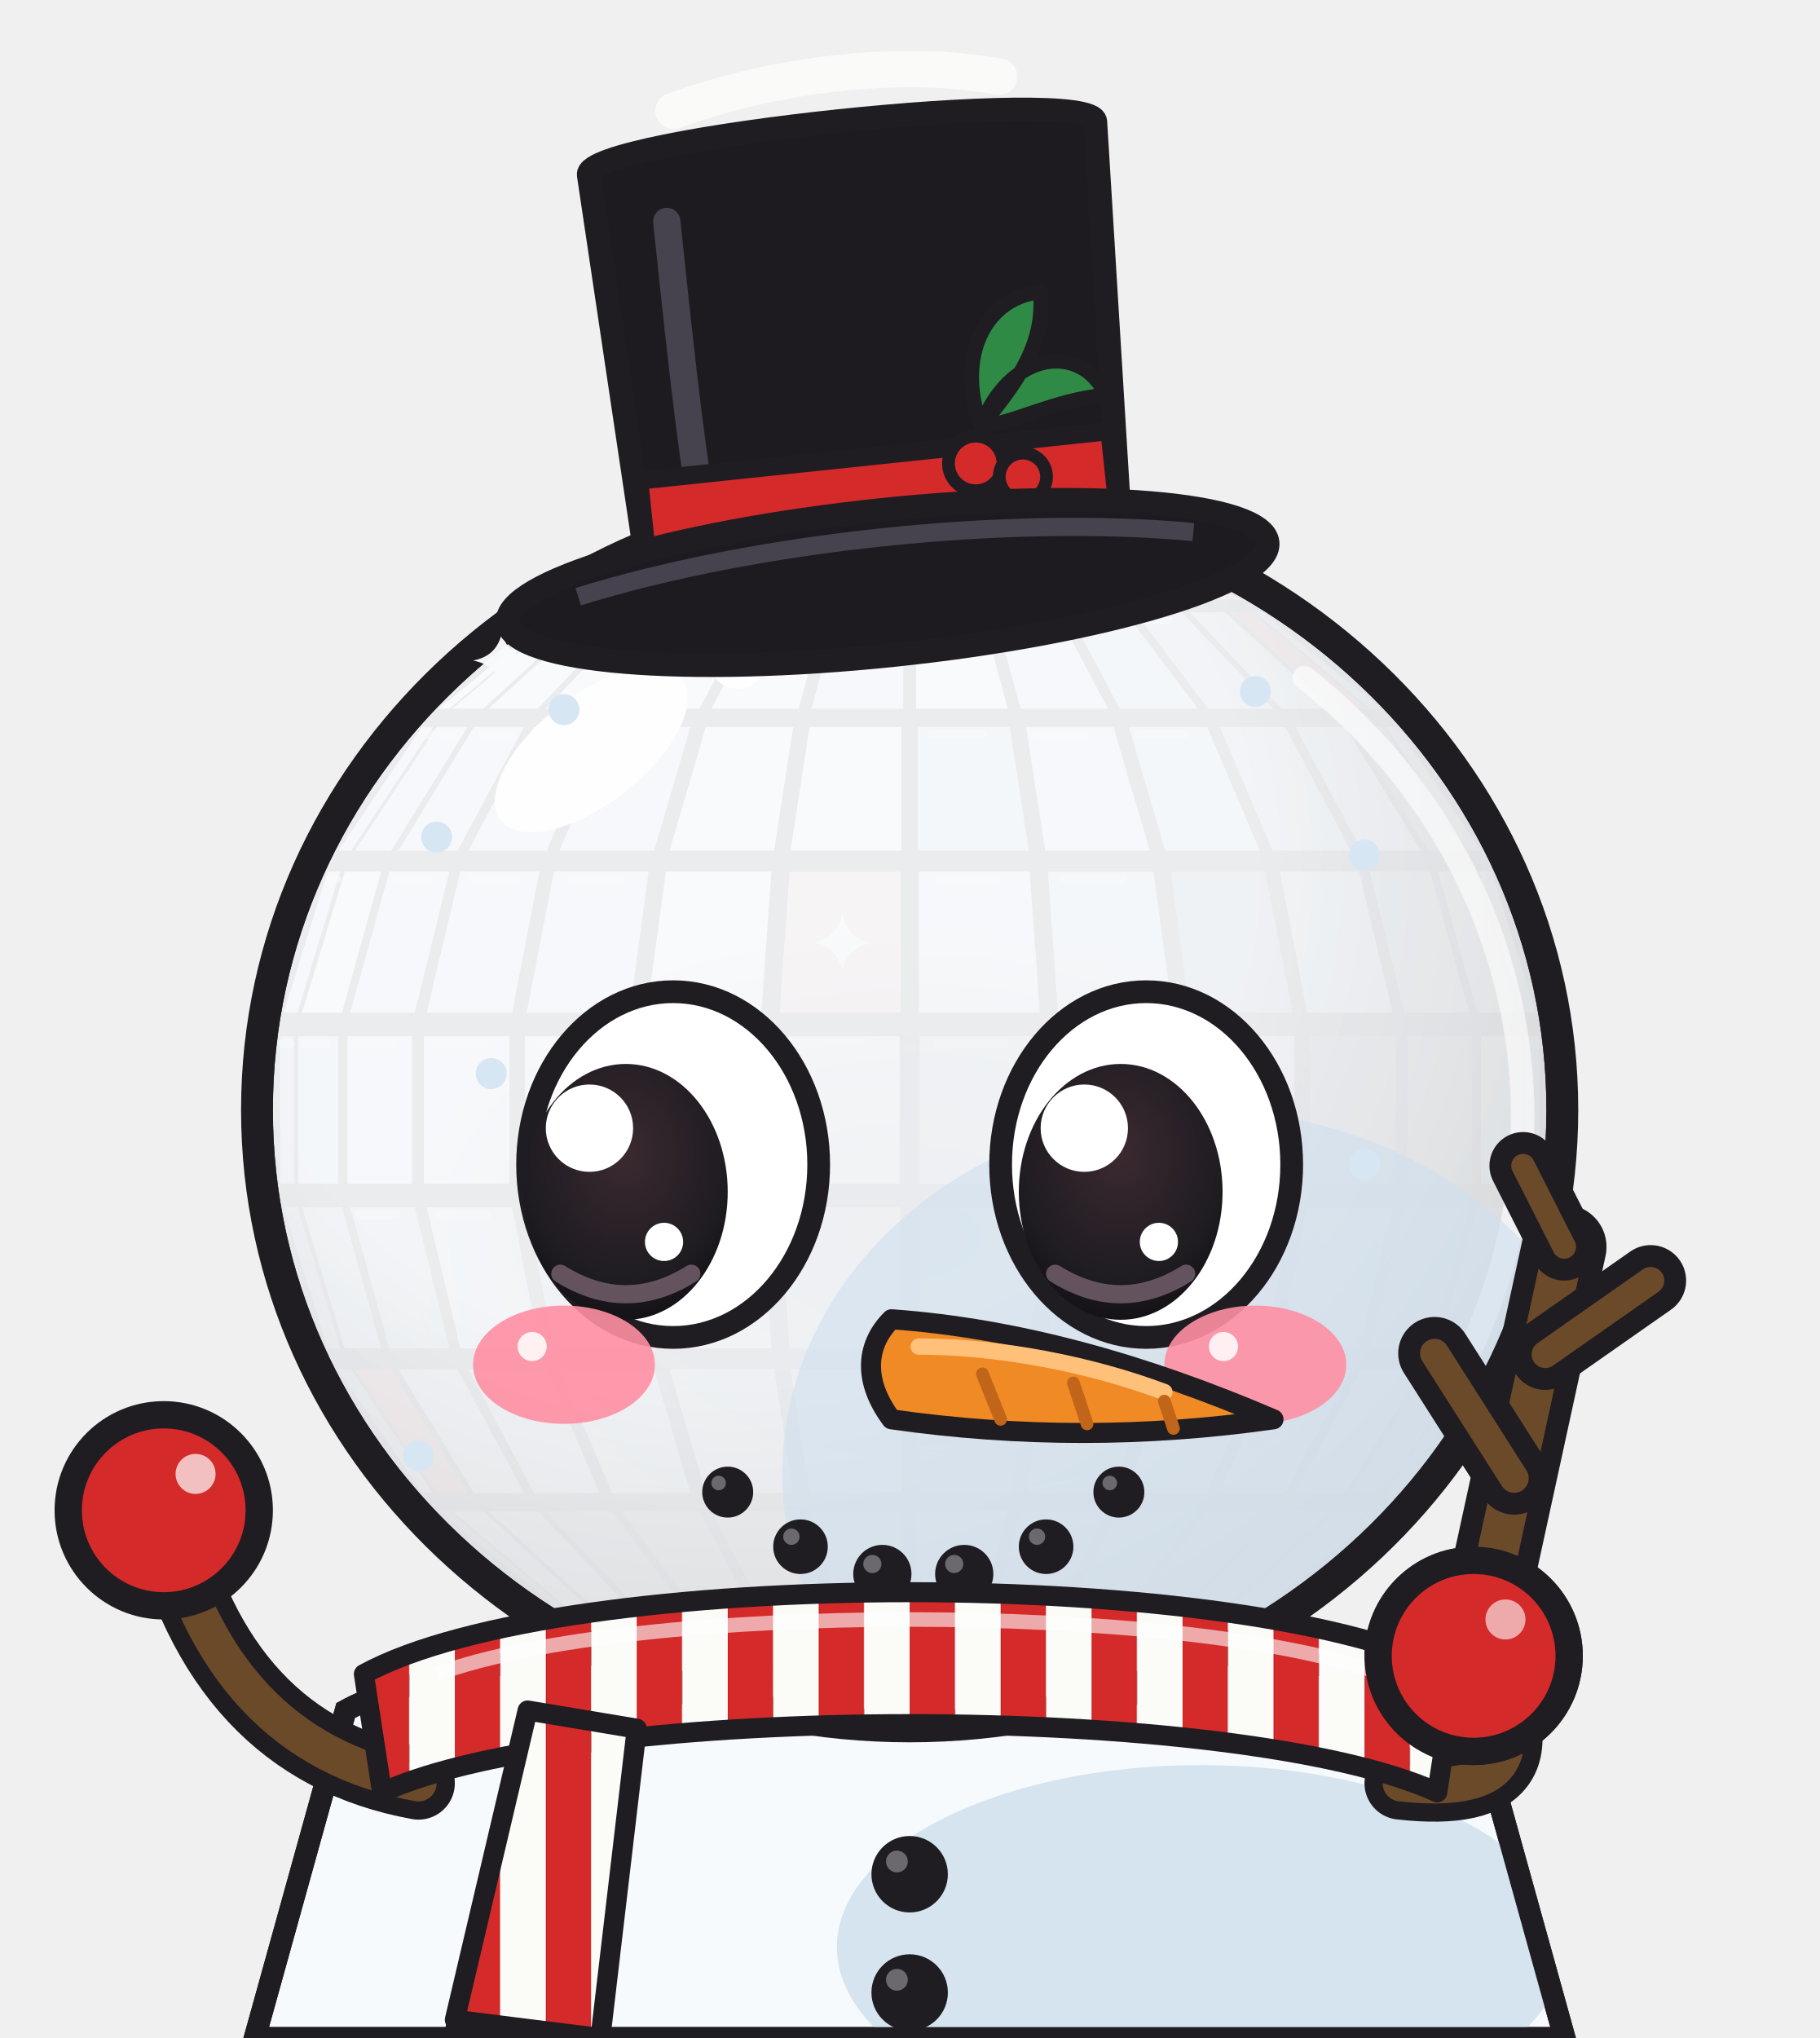
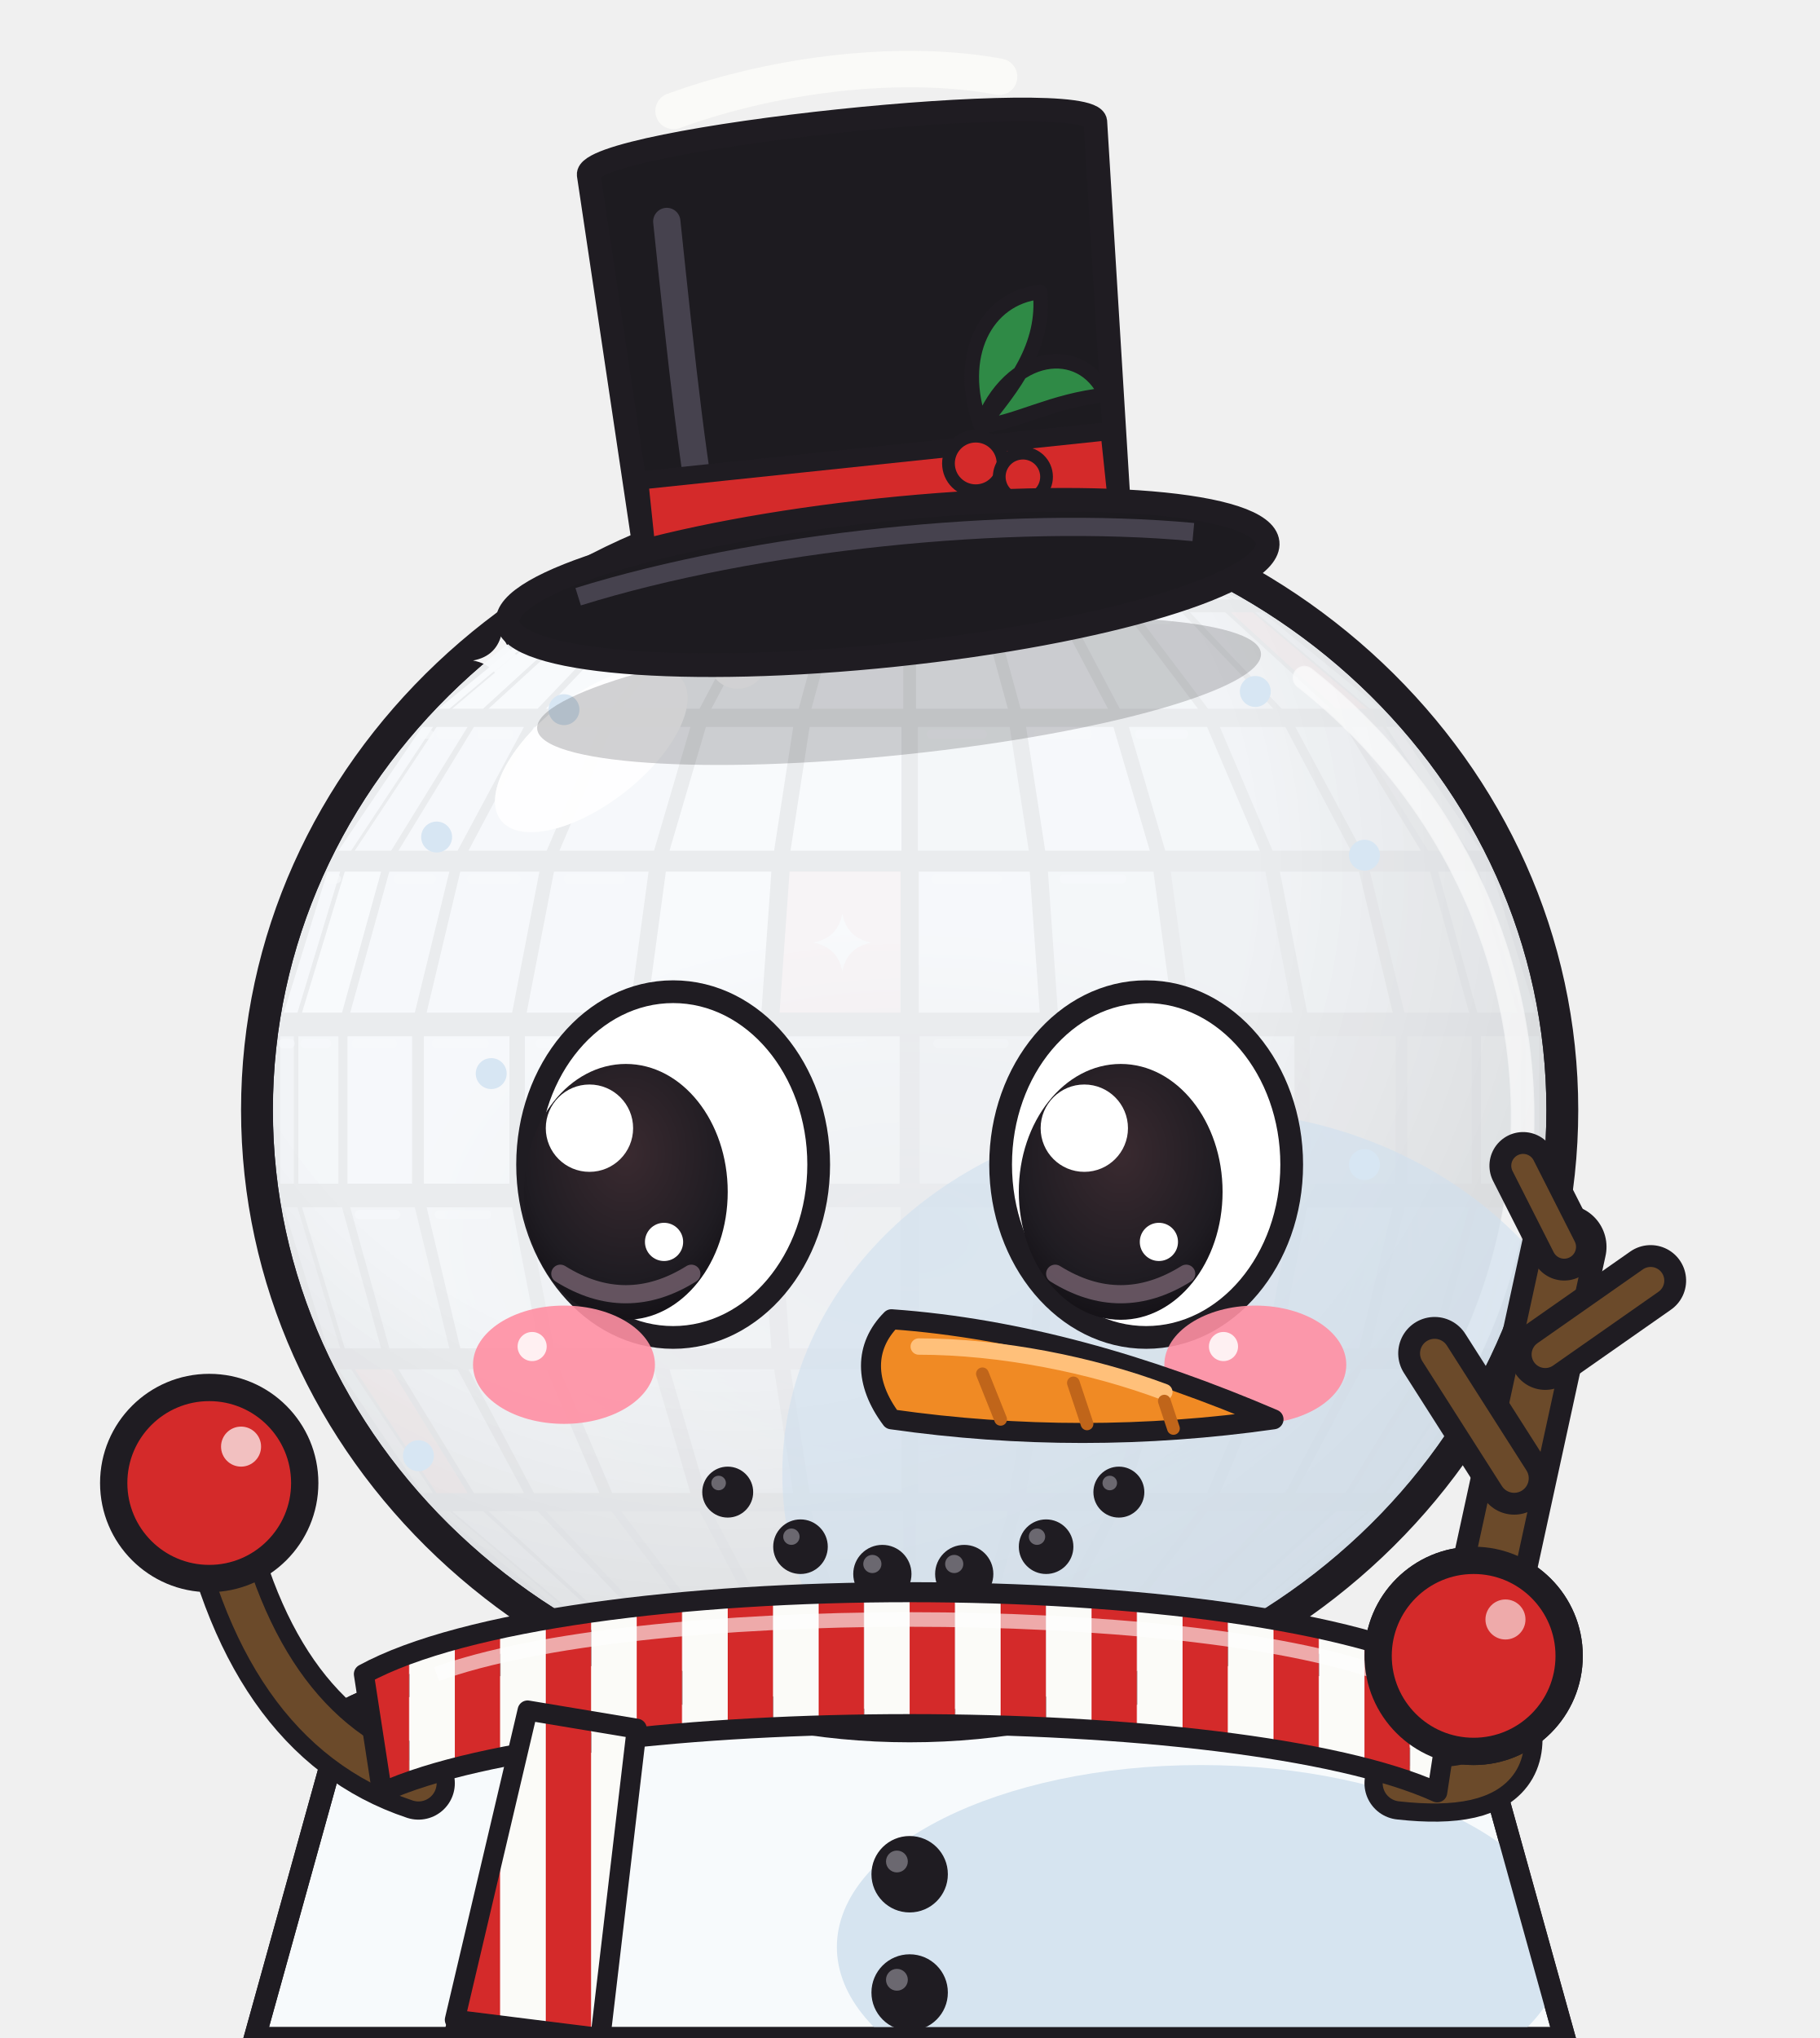
<svg xmlns="http://www.w3.org/2000/svg" viewBox="0 0 200 224" role="img" aria-label="Globinho fantasiado de boneco de neve, de cartola, cachecol e nariz de cenoura">
-   <style>*{transform-box:view-box}.espia{transform-origin:100px 190px;animation:ginga 1s ease-in-out infinite alternate}@keyframes ginga{from{transform:rotate(-8deg)}to{transform:rotate(3deg)}}.braco-esq{animation:tchau .34s ease-in-out infinite alternate}@keyframes tchau{from{transform:rotate(-20deg)}to{transform:rotate(22deg)}}.olhos{animation:fecha 2.2s infinite}.palpebra{animation:abre 2.2s infinite}@keyframes fecha{0%,86%,100%{opacity:1}89%,94%{opacity:0}}@keyframes abre{0%,86%,100%{opacity:0}89%,94%{opacity:1}}@media (prefers-reduced-motion: reduce){*{animation:none!important}}</style>
+   <style>*{transform-box:view-box}.espia{transform-origin:100px 190px;animation:ginga 1s ease-in-out infinite alternate}@keyframes ginga{from{transform:rotate(-8deg)}to{transform:rotate(3deg)}}.braco-esq{animation:tchau .34s ease-in-out infinite alternate}@keyframes tchau{from{transform:rotate(-12deg)}to{transform:rotate(22deg)}}.olhos{animation:fecha 2.2s infinite}.palpebra{animation:abre 2.2s infinite}@keyframes fecha{0%,86%,100%{opacity:1}89%,94%{opacity:0}}@keyframes abre{0%,86%,100%{opacity:0}89%,94%{opacity:1}}@media (prefers-reduced-motion: reduce){*{animation:none!important}}</style>
  <defs>
    <clipPath id="cX6">
      <ellipse cx="100" cy="122" rx="70" ry="66" />
    </clipPath>
    <radialGradient id="sX6" cx="0.36" cy="0.3" r="0.82">
      <stop offset="0.5" stop-color="#000" stop-opacity="0" />
      <stop offset="1" stop-color="#000" stop-opacity="0.4" />
    </radialGradient>
    <radialGradient id="rX6" cx="0.5" cy="0.5" r="0.5">
      <stop offset="0" stop-color="#1F1C22" stop-opacity="0.5" />
      <stop offset="0.65" stop-color="#1F1C22" stop-opacity="0.26" />
      <stop offset="1" stop-color="#1F1C22" stop-opacity="0" />
    </radialGradient>
    <radialGradient id="iX6" cx="0.5" cy="0.35" r="0.7">
      <stop offset="0" stop-color="#3A2A30" />
      <stop offset="0.7" stop-color="#1F1C22" />
      <stop offset="1" stop-color="#120F14" />
    </radialGradient>
    <linearGradient id="tX6" x1="0" y1="0" x2="1" y2="0">
      <stop offset="0" stop-color="#7C808B" />
      <stop offset="0.35" stop-color="#FCFCFE" />
      <stop offset="1" stop-color="#A5A9B2" />
    </linearGradient>
  </defs>
  <defs>
    <pattern id="ccX6" width="10" height="12" patternUnits="userSpaceOnUse">
      <rect x="0.0" width="5.0" height="12" fill="#d42a2a" />
      <rect x="5.0" width="5.0" height="12" fill="#fbfbf8" />
    </pattern>
  </defs>
  <g class="espia">
    <defs>
      <clipPath id="trX6">
        <path d="M38,188 C58,177 142,177 162,188 L172,224 L28,224Z" />
      </clipPath>
    </defs>
    <path d="M38,188 C58,177 142,177 162,188 L172,224 L28,224Z" fill="#f7fafc" stroke="#1F1C22" stroke-width="2.4" />
    <g clip-path="url(#trX6)">
      <ellipse cx="132" cy="214" rx="40" ry="20" fill="#d6e4f0" />
      <circle cx="100" cy="206" r="4.2" fill="#1F1C22" />
      <circle cx="98.6" cy="204.6" r="1.2" fill="#6b6870" />
      <circle cx="100" cy="219" r="4.2" fill="#1F1C22" />
      <circle cx="98.6" cy="217.6" r="1.2" fill="#6b6870" />
    </g>
    <path d="M38,188 C58,177 142,177 162,188 L172,224 L28,224Z" fill="none" stroke="#1F1C22" stroke-width="2.4" />
    <g class="braco braco-esq" style="transform-origin:46px 196px">
-       <path d="M46,196 Q24,192 18,166" fill="none" stroke="#1F1C22" stroke-width="8" stroke-linecap="round" />
-       <path d="M46,196 Q24,192 18,166" fill="none" stroke="#6b4a2a" stroke-width="4" stroke-linecap="round" />
-       <circle cx="18" cy="166" r="10.5" fill="#d42a2a" stroke="#1F1C22" stroke-width="3" />
-       <circle cx="21.5" cy="162" r="2.2" fill="#fff" opacity=".7" />
+       <path d="M46,196 Q28,190 23,163" fill="none" stroke="#1F1C22" stroke-width="8" stroke-linecap="round" />
+       <path d="M46,196 Q28,190 23,163" fill="none" stroke="#6b4a2a" stroke-width="4" stroke-linecap="round" />
+       <circle cx="23" cy="163" r="10.5" fill="#d42a2a" stroke="#1F1C22" stroke-width="3" />
+       <circle cx="26.5" cy="159" r="2.2" fill="#fff" opacity=".7" />
    </g>
    <g class="braco braco-dir" style="transform-origin:154px 196px">
      <path d="M154,196 Q172,198 162,182" fill="none" stroke="#1F1C22" stroke-width="8" stroke-linecap="round" />
      <path d="M154,196 Q172,198 162,182" fill="none" stroke="#6b4a2a" stroke-width="4" stroke-linecap="round" />
      <circle cx="162" cy="182" r="10.5" fill="#d42a2a" stroke="#1F1C22" stroke-width="3" />
      <circle cx="165.5" cy="178" r="2.2" fill="#fff" opacity=".7" />
    </g>
    <g class="corpo">
      <ellipse cx="100" cy="122" rx="73.5" ry="69.5" fill="#1F1C22" />
      <g class="facetas" clip-path="url(#cX6)">
        <ellipse cx="100" cy="122" rx="70" ry="66" fill="#2A2930" />
        <path d="M98.6,56.2 L98.6,56.2 L82.1,58.5 L81.7,58.5Z" fill="#E6E8ED" />
        <path d="M98.7,56.2 L98.7,56.2 L83.4,58.5 L82.2,58.5Z" fill="#C9CCD3" />
        <path d="M98.8,56.2 L98.8,56.2 L85.6,58.5 L83.6,58.5Z" fill="#F4A3A3" />
        <path d="M99.0,56.2 L99.0,56.2 L88.5,58.5 L85.8,58.5Z" fill="#E6E8ED" />
        <path d="M99.3,56.2 L99.3,56.2 L91.9,58.5 L88.7,58.5Z" fill="#E6E8ED" />
        <path d="M99.5,56.2 L99.5,56.2 L95.8,58.5 L92.2,58.5Z" fill="#E6E8ED" />
        <path d="M99.8,56.2 L99.8,56.2 L99.8,58.5 L96.1,58.5Z" fill="#C9CCD3" />
        <path d="M100.2,56.2 L100.2,56.2 L103.9,58.5 L100.2,58.5Z" fill="#C9CCD3" />
        <path d="M100.5,56.2 L100.5,56.2 L107.8,58.5 L104.2,58.5Z" fill="#C9CCD3" />
        <path d="M100.7,56.2 L100.7,56.2 L111.3,58.5 L108.1,58.5Z" fill="#E6E8ED" />
        <path d="M101.0,56.2 L101.0,56.2 L114.2,58.5 L111.5,58.5Z" fill="#A5A9B2" />
        <path d="M101.2,56.2 L101.2,56.2 L116.4,58.5 L114.4,58.5Z" fill="#F4A3A3" />
        <path d="M101.3,56.2 L101.3,56.2 L117.8,58.5 L116.6,58.5Z" fill="#A5A9B2" />
        <path d="M101.4,56.2 L101.4,56.2 L118.3,58.5 L117.9,58.5Z" fill="#A5A9B2" />
        <path d="M79.1,59.2 L79.5,59.2 L64.3,65.9 L63.5,65.9Z" fill="#C9CCD3" />
        <path d="M79.7,59.2 L80.9,59.2 L66.9,65.9 L64.5,65.9Z" fill="#FCFCFE" />
        <path d="M81.3,59.2 L83.3,59.2 L71.2,65.9 L67.3,65.9Z" fill="#FCFCFE" />
        <path d="M83.9,59.2 L86.6,59.2 L76.9,65.9 L71.7,65.9Z" fill="#FCFCFE" />
        <path d="M87.3,59.2 L90.5,59.2 L83.7,65.9 L77.6,65.9Z" fill="#FCFCFE" />
        <path d="M91.3,59.2 L94.9,59.2 L91.4,65.9 L84.6,65.9Z" fill="#FCFCFE" />
        <path d="M95.8,59.2 L99.6,59.2 L99.6,65.9 L92.3,65.9Z" fill="#FCFCFE" />
        <path d="M100.4,59.2 L104.2,59.2 L107.7,65.9 L100.4,65.9Z" fill="#C9CCD3" />
        <path d="M105.1,59.2 L108.7,59.2 L115.4,65.9 L108.6,65.9Z" fill="#E6E8ED" />
        <path d="M109.5,59.2 L112.7,59.2 L122.4,65.9 L116.3,65.9Z" fill="#C9CCD3" />
        <path d="M113.4,59.2 L116.1,59.2 L128.3,65.9 L123.1,65.9Z" fill="#A5A9B2" />
        <path d="M116.7,59.2 L118.7,59.2 L132.7,65.9 L128.8,65.9Z" fill="#C9CCD3" />
        <path d="M119.1,59.2 L120.3,59.2 L135.5,65.9 L133.1,65.9Z" fill="#C9CCD3" />
        <path d="M120.5,59.2 L120.9,59.2 L136.5,65.9 L135.7,65.9Z" fill="#A5A9B2" />
        <path d="M61.2,67.3 L62.0,67.3 L49.4,77.9 L48.2,77.9Z" fill="#FCFCFE" />
        <path d="M62.3,67.3 L64.7,67.3 L53.1,77.9 L49.7,77.9Z" fill="#FCFCFE" />
        <path d="M65.3,67.3 L69.2,67.3 L59.1,77.9 L53.7,77.9Z" fill="#FCFCFE" />
        <path d="M70.1,67.3 L75.2,67.3 L67.2,77.9 L60.0,77.9Z" fill="#FCFCFE" />
        <path d="M76.3,67.3 L82.5,67.3 L76.9,77.9 L68.3,77.9Z" fill="#FCFCFE" />
        <path d="M83.8,67.3 L90.7,67.3 L87.8,77.9 L78.2,77.9Z" fill="#FCFCFE" />
        <path d="M92.1,67.3 L99.3,67.3 L99.3,77.9 L89.2,77.9Z" fill="#E6E8ED" />
        <path d="M100.7,67.3 L107.9,67.3 L110.8,77.9 L100.7,77.9Z" fill="#FCFCFE" />
        <path d="M109.3,67.3 L116.2,67.3 L121.8,77.9 L112.2,77.9Z" fill="#E6E8ED" />
        <path d="M117.5,67.3 L123.7,67.3 L131.7,77.9 L123.1,77.9Z" fill="#C9CCD3" />
        <path d="M124.8,67.3 L129.9,67.3 L140.0,77.9 L132.8,77.9Z" fill="#A5A9B2" />
        <path d="M130.8,67.3 L134.7,67.3 L146.3,77.9 L140.9,77.9Z" fill="#A5A9B2" />
        <path d="M135.3,67.3 L137.7,67.3 L150.3,77.9 L146.9,77.9Z" fill="#A33A3A" />
        <path d="M138.0,67.3 L138.8,67.3 L151.8,77.9 L150.6,77.9Z" fill="#7C808B" />
        <path d="M46.4,79.9 L47.6,79.9 L38.6,93.5 L37.2,93.5Z" fill="#E6E8ED" />
        <path d="M48.0,79.9 L51.4,79.9 L43.0,93.5 L39.0,93.5Z" fill="#E6E8ED" />
        <path d="M52.1,79.9 L57.6,79.9 L50.3,93.5 L43.8,93.5Z" fill="#E6E8ED" />
        <path d="M58.7,79.9 L65.9,79.9 L60.1,93.5 L51.5,93.5Z" fill="#E6E8ED" />
        <path d="M67.3,79.9 L75.9,79.9 L71.9,93.5 L61.5,93.5Z" fill="#E6E8ED" />
        <path d="M77.6,79.9 L87.2,79.9 L85.1,93.5 L73.6,93.5Z" fill="#FCFCFE" />
        <path d="M89.0,79.9 L99.1,79.9 L99.1,93.5 L86.9,93.5Z" fill="#FCFCFE" />
        <path d="M100.9,79.9 L111.0,79.9 L113.1,93.5 L100.9,93.5Z" fill="#C9CCD3" />
        <path d="M112.8,79.9 L122.4,79.9 L126.4,93.5 L114.9,93.5Z" fill="#E6E8ED" />
        <path d="M124.1,79.9 L132.7,79.9 L138.5,93.5 L128.1,93.5Z" fill="#C9CCD3" />
        <path d="M134.1,79.9 L141.3,79.9 L148.5,93.5 L139.9,93.5Z" fill="#A5A9B2" />
        <path d="M142.4,79.9 L147.9,79.9 L156.2,93.5 L149.7,93.5Z" fill="#A5A9B2" />
        <path d="M148.6,79.9 L152.0,79.9 L161.0,93.5 L157.0,93.5Z" fill="#555862" />
        <path d="M152.4,79.9 L153.6,79.9 L162.8,93.5 L161.4,93.5Z" fill="#7C808B" />
        <path d="M36.0,95.8 L37.4,95.8 L32.7,111.3 L31.2,111.3Z" fill="#E6E8ED" />
        <path d="M37.9,95.8 L41.9,95.8 L37.6,111.3 L33.2,111.3Z" fill="#FCFCFE" />
        <path d="M42.8,95.8 L49.4,95.8 L45.6,111.3 L38.5,111.3Z" fill="#E6E8ED" />
        <path d="M50.6,95.8 L59.3,95.8 L56.3,111.3 L46.9,111.3Z" fill="#E6E8ED" />
        <path d="M60.9,95.8 L71.3,95.8 L69.2,111.3 L57.9,111.3Z" fill="#E6E8ED" />
        <path d="M73.2,95.8 L84.8,95.8 L83.7,111.3 L71.1,111.3Z" fill="#FCFCFE" />
        <path d="M86.8,95.8 L99.0,95.8 L99.0,111.3 L85.7,111.3Z" fill="#F4A3A3" />
        <path d="M101.0,95.8 L113.2,95.8 L114.3,111.3 L101.0,111.3Z" fill="#E6E8ED" />
        <path d="M115.2,95.8 L126.8,95.8 L128.9,111.3 L116.3,111.3Z" fill="#C9CCD3" />
        <path d="M128.7,95.8 L139.1,95.8 L142.1,111.3 L130.8,111.3Z" fill="#7C808B" />
        <path d="M140.7,95.8 L149.4,95.8 L153.1,111.3 L143.7,111.3Z" fill="#A5A9B2" />
        <path d="M150.6,95.8 L157.2,95.8 L161.5,111.3 L154.4,111.3Z" fill="#7C808B" />
        <path d="M158.1,95.8 L162.1,95.8 L166.8,111.3 L162.4,111.3Z" fill="#7C808B" />
        <path d="M162.6,95.8 L164.0,95.8 L168.8,111.3 L167.3,111.3Z" fill="#7C808B" />
        <path d="M30.8,113.9 L32.3,113.9 L32.3,130.1 L30.8,130.1Z" fill="#A5A9B2" />
        <path d="M32.8,113.9 L37.2,113.9 L37.2,130.1 L32.8,130.1Z" fill="#C9CCD3" />
        <path d="M38.2,113.9 L45.3,113.9 L45.3,130.1 L38.2,130.1Z" fill="#E6E8ED" />
        <path d="M46.6,113.9 L56.0,113.9 L56.0,130.1 L46.6,130.1Z" fill="#E6E8ED" />
        <path d="M57.7,113.9 L69.0,113.9 L69.0,130.1 L57.7,130.1Z" fill="#E6E8ED" />
        <path d="M71.0,113.9 L83.6,113.9 L83.6,130.1 L71.0,130.1Z" fill="#E6E8ED" />
        <path d="M85.7,113.9 L98.9,113.9 L98.9,130.1 L85.7,130.1Z" fill="#E6E8ED" />
        <path d="M101.1,113.9 L114.3,113.9 L114.3,130.1 L101.1,130.1Z" fill="#A5A9B2" />
        <path d="M116.4,113.9 L129.0,113.9 L129.0,130.1 L116.4,130.1Z" fill="#F4A3A3" />
        <path d="M131.0,113.9 L142.3,113.9 L142.3,130.1 L131.0,130.1Z" fill="#A5A9B2" />
        <path d="M144.0,113.9 L153.4,113.9 L153.4,130.1 L144.0,130.1Z" fill="#555862" />
        <path d="M154.7,113.9 L161.8,113.9 L161.8,130.1 L154.7,130.1Z" fill="#555862" />
        <path d="M162.8,113.9 L167.2,113.9 L167.2,130.1 L162.8,130.1Z" fill="#7C808B" />
        <path d="M167.7,113.9 L169.2,113.9 L169.2,130.1 L167.7,130.1Z" fill="#7C808B" />
        <path d="M31.2,132.7 L32.7,132.7 L37.4,148.2 L36.0,148.2Z" fill="#7C808B" />
        <path d="M33.2,132.7 L37.6,132.7 L41.9,148.2 L37.9,148.2Z" fill="#A5A9B2" />
        <path d="M38.5,132.7 L45.6,132.7 L49.4,148.2 L42.8,148.2Z" fill="#A5A9B2" />
        <path d="M46.9,132.7 L56.3,132.7 L59.3,148.2 L50.6,148.2Z" fill="#C9CCD3" />
        <path d="M57.9,132.7 L69.2,132.7 L71.3,148.2 L60.9,148.2Z" fill="#A5A9B2" />
        <path d="M71.1,132.7 L83.7,132.7 L84.8,148.2 L73.2,148.2Z" fill="#C9CCD3" />
        <path d="M85.7,132.7 L99.0,132.7 L99.0,148.2 L86.8,148.2Z" fill="#A5A9B2" />
        <path d="M101.0,132.7 L114.3,132.7 L113.2,148.2 L101.0,148.2Z" fill="#7C808B" />
        <path d="M116.3,132.7 L128.9,132.7 L126.8,148.2 L115.2,148.2Z" fill="#7C808B" />
        <path d="M130.8,132.7 L142.1,132.7 L139.1,148.2 L128.7,148.2Z" fill="#F4A3A3" />
        <path d="M143.7,132.7 L153.1,132.7 L149.4,148.2 L140.7,148.2Z" fill="#7C808B" />
        <path d="M154.4,132.7 L161.5,132.7 L157.2,148.2 L150.6,148.2Z" fill="#555862" />
        <path d="M162.4,132.7 L166.8,132.7 L162.1,148.2 L158.1,148.2Z" fill="#555862" />
        <path d="M167.3,132.7 L168.8,132.7 L164.0,148.2 L162.6,148.2Z" fill="#7C808B" />
        <path d="M37.2,150.5 L38.6,150.5 L47.6,164.1 L46.4,164.1Z" fill="#7C808B" />
        <path d="M39.0,150.5 L43.0,150.5 L51.4,164.1 L48.0,164.1Z" fill="#A33A3A" />
        <path d="M43.8,150.5 L50.3,150.5 L57.6,164.1 L52.1,164.1Z" fill="#A5A9B2" />
        <path d="M51.5,150.5 L60.1,150.5 L65.9,164.1 L58.7,164.1Z" fill="#A5A9B2" />
        <path d="M61.5,150.5 L71.9,150.5 L75.9,164.1 L67.3,164.1Z" fill="#A5A9B2" />
        <path d="M73.6,150.5 L85.1,150.5 L87.2,164.1 L77.6,164.1Z" fill="#A5A9B2" />
        <path d="M86.9,150.5 L99.1,150.5 L99.1,164.1 L89.0,164.1Z" fill="#A5A9B2" />
        <path d="M100.9,150.5 L113.1,150.5 L111.0,164.1 L100.9,164.1Z" fill="#555862" />
        <path d="M114.9,150.5 L126.4,150.5 L122.4,164.1 L112.8,164.1Z" fill="#555862" />
        <path d="M128.1,150.5 L138.5,150.5 L132.7,164.1 L124.1,164.1Z" fill="#7C808B" />
        <path d="M139.9,150.5 L148.5,150.5 L141.3,164.1 L134.1,164.1Z" fill="#7C808B" />
        <path d="M149.7,150.5 L156.2,150.5 L147.9,164.1 L142.4,164.1Z" fill="#7C808B" />
        <path d="M157.0,150.5 L161.0,150.5 L152.0,164.1 L148.6,164.1Z" fill="#555862" />
        <path d="M161.4,150.5 L162.8,150.5 L153.6,164.1 L152.4,164.1Z" fill="#7C808B" />
        <path d="M48.2,166.1 L49.4,166.1 L62.0,176.7 L61.2,176.7Z" fill="#555862" />
        <path d="M49.7,166.1 L53.1,166.1 L64.7,176.7 L62.3,176.7Z" fill="#7C808B" />
        <path d="M53.7,166.1 L59.1,166.1 L69.2,176.7 L65.3,176.7Z" fill="#7C808B" />
        <path d="M60.0,166.1 L67.2,166.1 L75.2,176.7 L70.1,176.7Z" fill="#555862" />
        <path d="M68.3,166.1 L76.9,166.1 L82.5,176.7 L76.3,176.7Z" fill="#555862" />
        <path d="M78.2,166.1 L87.8,166.1 L90.7,176.7 L83.8,176.7Z" fill="#555862" />
        <path d="M89.2,166.1 L99.3,166.1 L99.3,176.7 L92.1,176.7Z" fill="#555862" />
        <path d="M100.7,166.1 L110.8,166.1 L107.9,176.7 L100.7,176.7Z" fill="#555862" />
        <path d="M112.2,166.1 L121.8,166.1 L116.2,176.7 L109.3,176.7Z" fill="#555862" />
        <path d="M123.1,166.1 L131.7,166.1 L123.7,176.7 L117.5,176.7Z" fill="#555862" />
        <path d="M132.8,166.1 L140.0,166.1 L129.9,176.7 L124.8,176.7Z" fill="#555862" />
        <path d="M140.9,166.1 L146.3,166.1 L134.7,176.7 L130.8,176.7Z" fill="#555862" />
        <path d="M146.9,166.1 L150.3,166.1 L137.7,176.7 L135.3,176.7Z" fill="#7C808B" />
        <path d="M150.6,166.1 L151.8,166.1 L138.8,176.7 L138.0,176.7Z" fill="#7C808B" />
        <path d="M63.5,178.1 L64.3,178.1 L79.5,184.8 L79.1,184.8Z" fill="#7C808B" />
        <path d="M64.5,178.1 L66.9,178.1 L80.9,184.8 L79.7,184.8Z" fill="#555862" />
        <path d="M67.3,178.1 L71.2,178.1 L83.3,184.8 L81.3,184.8Z" fill="#7C808B" />
        <path d="M71.7,178.1 L76.9,178.1 L86.6,184.8 L83.9,184.8Z" fill="#7C808B" />
        <path d="M77.6,178.1 L83.7,178.1 L90.5,184.8 L87.3,184.8Z" fill="#555862" />
        <path d="M84.6,178.1 L91.4,178.1 L94.9,184.8 L91.3,184.8Z" fill="#7C808B" />
        <path d="M92.3,178.1 L99.6,178.1 L99.6,184.8 L95.8,184.8Z" fill="#555862" />
        <path d="M100.4,178.1 L107.7,178.1 L104.2,184.8 L100.4,184.8Z" fill="#7C808B" />
        <path d="M108.6,178.1 L115.4,178.1 L108.7,184.8 L105.1,184.8Z" fill="#7C808B" />
        <path d="M116.3,178.1 L122.4,178.1 L112.7,184.8 L109.5,184.8Z" fill="#555862" />
        <path d="M123.1,178.1 L128.3,178.1 L116.1,184.8 L113.4,184.8Z" fill="#555862" />
        <path d="M128.8,178.1 L132.7,178.1 L118.7,184.8 L116.7,184.8Z" fill="#555862" />
        <path d="M133.1,178.1 L135.5,178.1 L120.3,184.8 L119.1,184.8Z" fill="#555862" />
        <path d="M135.7,178.1 L136.5,178.1 L120.9,184.8 L120.5,184.8Z" fill="#A33A3A" />
        <path d="M81.7,185.5 L82.1,185.5 L98.6,187.8 L98.6,187.8Z" fill="#555862" />
        <path d="M82.2,185.5 L83.4,185.5 L98.7,187.8 L98.7,187.8Z" fill="#F4A3A3" />
        <path d="M83.6,185.5 L85.6,185.5 L98.8,187.8 L98.8,187.8Z" fill="#7C808B" />
        <path d="M85.8,185.5 L88.5,185.5 L99.0,187.8 L99.0,187.8Z" fill="#555862" />
        <path d="M88.7,185.5 L91.9,185.5 L99.3,187.8 L99.3,187.8Z" fill="#7C808B" />
        <path d="M92.2,185.5 L95.8,185.5 L99.5,187.8 L99.5,187.8Z" fill="#555862" />
        <path d="M96.1,185.5 L99.8,185.5 L99.8,187.8 L99.8,187.8Z" fill="#7C808B" />
        <path d="M100.2,185.5 L103.9,185.5 L100.2,187.8 L100.2,187.8Z" fill="#F4A3A3" />
        <path d="M104.2,185.5 L107.8,185.5 L100.5,187.8 L100.5,187.8Z" fill="#7C808B" />
        <path d="M108.1,185.5 L111.3,185.5 L100.7,187.8 L100.7,187.8Z" fill="#555862" />
        <path d="M111.5,185.5 L114.2,185.5 L101.0,187.8 L101.0,187.8Z" fill="#F4A3A3" />
        <path d="M114.4,185.5 L116.4,185.5 L101.2,187.8 L101.2,187.8Z" fill="#7C808B" />
        <path d="M116.6,185.5 L117.8,185.5 L101.3,187.8 L101.3,187.8Z" fill="#555862" />
        <path d="M117.9,185.5 L118.3,185.5 L101.4,187.8 L101.4,187.8Z" fill="#555862" />
        <path d="M98.6,57.0 L98.6,57.0 M98.7,57.0 L98.7,57.0 M99.0,57.0 L99.0,57.0 M99.3,57.0 L99.3,57.0 M99.5,57.0 L99.5,57.0 M99.8,57.0 L99.8,57.0 M100.2,57.0 L100.2,57.0 M100.5,57.0 L100.5,57.0 M100.7,57.0 L100.7,57.0 M101.0,57.0 L101.0,57.0 M101.3,57.0 L101.3,57.0 M101.4,57.0 L101.4,57.0 M79.1,60.0 L79.4,60.0 M79.9,60.0 L80.6,60.0 M81.6,60.0 L82.7,60.0 M84.3,60.0 L85.8,60.0 M87.8,60.0 L89.5,60.0 M91.9,60.0 L93.8,60.0 M96.3,60.0 L98.4,60.0 M101.0,60.0 L103.1,60.0 M105.6,60.0 L107.6,60.0 M110.0,60.0 L111.7,60.0 M113.8,60.0 L115.3,60.0 M117.0,60.0 L118.1,60.0 M61.3,68.1 L61.8,68.1 M62.7,68.1 L64.0,68.1 M65.9,68.1 L68.0,68.1 M70.9,68.1 L73.7,68.1 M77.3,68.1 L80.7,68.1 M84.8,68.1 L88.6,68.1 M93.1,68.1 L97.1,68.1 M101.8,68.1 L105.8,68.1 M110.4,68.1 L114.1,68.1 M118.4,68.1 L121.8,68.1 M125.5,68.1 L128.4,68.1 M46.6,80.7 L47.2,80.7 M48.5,80.7 L50.3,80.7 M53.0,80.7 L55.9,80.7 M59.8,80.7 L63.7,80.7 M68.6,80.7 L73.4,80.7 M79.0,80.7 L84.3,80.7 M90.5,80.7 L96.1,80.7 M102.4,80.7 L108.0,80.7 M114.2,80.7 L119.5,80.7 M125.3,80.7 L130.1,80.7 M36.3,96.6 L37.0,96.6 M38.5,96.6 L40.7,96.6 M43.8,96.6 L47.4,96.6 M51.9,96.6 L56.7,96.6 M62.5,96.6 L68.2,96.6 M74.9,96.6 L81.3,96.6 M102.9,96.6 L109.6,96.6 M117.0,96.6 L123.3,96.6 M31.1,114.7 L31.9,114.7 M33.5,114.7 L35.9,114.7 M39.2,114.7 L43.1,114.7 M48.0,114.7 L53.2,114.7 M59.4,114.7 L65.6,114.7 M72.9,114.7 L79.8,114.7 M87.7,114.7 L94.9,114.7 M103.1,114.7 L110.4,114.7 M39.5,133.5 L43.5,133.5 M48.3,133.5 L53.5,133.5 M59.6,133.5 L65.8,133.5 M73.0,133.5 L79.9,133.5" fill="none" stroke="#fff" stroke-width="1" stroke-linecap="round" opacity="0.55" />
      </g>
      <ellipse cx="100" cy="122" rx="70" ry="66" fill="url(#sX6)" />
      <path d="M143.4,74.48 A67,63 0 0 1 161.6,148.4" fill="none" stroke="#F6E7DA" stroke-width="2.4" stroke-linecap="round" opacity="0.55" />
      <ellipse class="reflexo" cx="65.0" cy="82.4" rx="12.6" ry="5.94" fill="#fff" opacity="0.92" transform="rotate(-38 65.0 82.4)" />
      <circle cx="81.1" cy="72.5" r="3.2" fill="#fff" opacity="0.9" />
      <g class="cintilas">
        <path class="cintila" d="M91.7,54.1 Q92.2,56.8 94.9,57.3 Q92.2,57.8 91.7,60.5 Q91.2,57.8 88.5,57.3 Q91.2,56.8 91.7,54.1Z" fill="#FFFFFF" opacity="0.95" />
        <path class="cintila" d="M93.1,54.1 Q93.6,56.8 96.3,57.3 Q93.6,57.8 93.1,60.5 Q92.6,57.8 89.9,57.3 Q92.6,56.8 93.1,54.1Z" fill="#FFFFFF" opacity="0.95" />
        <path class="cintila" d="M55.2,69.4 Q55.7,72.1 58.4,72.6 Q55.7,73.1 55.2,75.8 Q54.7,73.1 52.0,72.6 Q54.7,72.1 55.2,69.4Z" fill="#FFFFFF" opacity="0.95" />
        <path class="cintila" d="M92.6,100.4 Q93.1,103.1 95.8,103.6 Q93.1,104.1 92.6,106.8 Q92.1,104.1 89.4,103.6 Q92.1,103.1 92.6,100.4Z" fill="#FFFFFF" opacity="0.95" />
      </g>
    </g>
    <ellipse cx="100" cy="136" rx="56.0" ry="34.32" fill="url(#rX6)" />
    <g clip-path="url(#cX6)">
      <ellipse cx="100" cy="122" rx="70" ry="66" fill="#f7fafc" opacity="0.93" />
    </g>
    <ellipse cx="100" cy="122" rx="70" ry="66" fill="url(#sX6)" opacity="0.25" />
    <path d="M143.4,74.48 A67,63 0 0 1 161.6,148.4" fill="none" stroke="#fff" stroke-width="2.6" stroke-linecap="round" opacity=".5" />
    <ellipse cx="65.0" cy="82.4" rx="12.6" ry="5.94" fill="#fff" opacity="0.85" transform="rotate(-38 65.0 82.4)" />
    <circle cx="81.1" cy="72.5" r="3.2" fill="#fff" opacity="0.85" />
    <g clip-path="url(#cX6)">
      <ellipse cx="132" cy="162" rx="46" ry="40" fill="#cfe0ef" opacity=".6" />
      <circle cx="48" cy="92" r="1.7" fill="#d7e6f3" />
      <circle cx="62" cy="78" r="1.7" fill="#d7e6f3" />
      <circle cx="150" cy="94" r="1.7" fill="#d7e6f3" />
      <circle cx="46" cy="160" r="1.7" fill="#d7e6f3" />
      <circle cx="156" cy="170" r="1.7" fill="#d7e6f3" />
      <circle cx="138" cy="76" r="1.7" fill="#d7e6f3" />
      <circle cx="54" cy="118" r="1.7" fill="#d7e6f3" />
      <circle cx="150" cy="128" r="1.7" fill="#d7e6f3" />
    </g>
    <g class="olhos olhos-normal">
      <ellipse cx="74" cy="128" rx="16" ry="19" fill="#FFFFFF" stroke="#1F1C22" stroke-width="2.5" />
      <g class="pupila">
        <ellipse cx="68.8" cy="131" rx="11.2" ry="14.06" fill="url(#iX6)" />
        <path d="M61.6,140 Q68.8,144.5 76.0,140" fill="none" stroke="#6B5A66" stroke-width="2" stroke-linecap="round" opacity="0.9" />
        <circle cx="64.8" cy="124" r="4.8" fill="#fff" />
        <circle cx="73.0" cy="136.5" r="2.1" fill="#fff" />
      </g>
      <ellipse cx="126" cy="128" rx="16" ry="19" fill="#FFFFFF" stroke="#1F1C22" stroke-width="2.5" />
      <g class="pupila">
        <ellipse cx="123.2" cy="131" rx="11.2" ry="14.06" fill="url(#iX6)" />
        <path d="M116.0,140 Q123.2,144.5 130.4,140" fill="none" stroke="#6B5A66" stroke-width="2" stroke-linecap="round" opacity="0.9" />
        <circle cx="119.2" cy="124" r="4.8" fill="#fff" />
        <circle cx="127.4" cy="136.5" r="2.1" fill="#fff" />
      </g>
    </g>
    <g class="palpebra" opacity="0">
      <path d="M57,128 Q74,141 91,128" fill="none" stroke="#1F1C22" stroke-width="4.5" stroke-linecap="round" />
      <path d="M109,128 Q126,141 143,128" fill="none" stroke="#1F1C22" stroke-width="4.5" stroke-linecap="round" />
    </g>
    <g class="bochechas">
      <ellipse cx="62" cy="150" rx="10" ry="6.5" fill="#ff8fa3" opacity="0.9" />
      <circle cx="58.5" cy="148" r="1.6" fill="#fff" opacity=".85" />
      <ellipse cx="138" cy="150" rx="10" ry="6.5" fill="#ff8fa3" opacity="0.9" />
      <circle cx="134.5" cy="148" r="1.6" fill="#fff" opacity=".85" />
    </g>
    <circle cx="80" cy="164" r="2.8" fill="#1F1C22" />
    <circle cx="79.0" cy="163.0" r="0.8" fill="#6b6870" />
    <circle cx="88" cy="170" r="3" fill="#1F1C22" />
    <circle cx="87.0" cy="168.9" r="0.9" fill="#6b6870" />
    <circle cx="97" cy="173" r="3.2" fill="#1F1C22" />
    <circle cx="95.9" cy="171.9" r="1.0" fill="#6b6870" />
    <circle cx="106" cy="173" r="3.2" fill="#1F1C22" />
    <circle cx="104.9" cy="171.9" r="1.0" fill="#6b6870" />
    <circle cx="115" cy="170" r="3" fill="#1F1C22" />
    <circle cx="114.0" cy="168.9" r="0.9" fill="#6b6870" />
    <circle cx="123" cy="164" r="2.8" fill="#1F1C22" />
    <circle cx="122.0" cy="163.0" r="0.8" fill="#6b6870" />
    <path d="M98,145 C112,146 126,150 140,156 C126,158 112,158 98,156 C95,152 95,148 98,145Z" fill="#f08a24" stroke="#1F1C22" stroke-width="2.2" stroke-linejoin="round" />
    <path d="M101,148 C110,148 120,150 128,153" stroke="#ffc07a" stroke-width="1.8" fill="none" stroke-linecap="round" />
    <path d="M108,151 l2,5 M118,152 l1.5,4.5 M128,154 l1,3" stroke="#c0651a" stroke-width="1.4" stroke-linecap="round" />
    <path d="M40,184 C62,172 138,172 160,184 L158,197 C136,187 64,187 42,197Z" fill="url(#ccX6)" stroke="#1F1C22" stroke-width="2.2" stroke-linejoin="round" />
    <path d="M58,188 L50,222 L66,224 L70,190Z" fill="url(#ccX6)" stroke="#1F1C22" stroke-width="2.2" stroke-linejoin="round" />
    <path d="M50,222 l-1,4 M55,223 l0,4 M60,223.5 l0,4 M65,224 l1,3" stroke="#1F1C22" stroke-width="1.6" stroke-linecap="round" />
    <path d="M48,184 C70,176 130,176 152,184" stroke="#fff" stroke-width="1.6" fill="none" opacity=".6" />
+     <g clip-path="url(#cX6)">
+       <g transform="translate(98 68) rotate(-6)">
+         <ellipse cx="0" cy="8" rx="40" ry="7" fill="#1F1C22" opacity=".2" />
+       </g>
+     </g>
    <g transform="translate(98 68) rotate(-6)">
      <path d="M-26,-6 L-28,-52 C-28,-56 28,-56 28,-52 L26,-6Z" fill="#1d1b20" stroke="#1F1C22" stroke-width="2.6" stroke-linejoin="round" />
      <path d="M-20,-46 C-20,-30 -20,-18 -19,-8" stroke="#46424e" stroke-width="3" fill="none" stroke-linecap="round" />
      <path d="M-26,-18 L26,-18 L26,-7 L-26,-7Z" fill="#d42a2a" stroke="#1F1C22" stroke-width="2" />
      <path d="M12,-20 c4,-8 12,-8 14,-2 c-6,0 -10,2 -14,2Z M12,-20 c-2,-8 2,-14 8,-14 c0,6 -4,10 -8,14Z" fill="#2f8a46" stroke="#1F1C22" stroke-width="1.6" stroke-linejoin="round" />
      <circle cx="11" cy="-16" r="3" fill="#d42a2a" stroke="#1F1C22" stroke-width="1.4" />
      <circle cx="16" cy="-14" r="2.6" fill="#d42a2a" stroke="#1F1C22" stroke-width="1.4" />
      <ellipse cx="0" cy="-4" rx="42" ry="8" fill="#1d1b20" stroke="#1F1C22" stroke-width="2.6" />
      <path d="M-34,-6 C-14,-10 14,-10 34,-6" stroke="#46424e" stroke-width="2" fill="none" />
      <path d="M-18,-58 C-6,-61 8,-61 18,-58" stroke="#fbfbf8" stroke-width="4" fill="none" stroke-linecap="round" opacity=".9" />
    </g>
    <g transform="translate(162 182) rotate(10)">
      <path d="M0,4 L2,-46" fill="none" stroke="#1F1C22" stroke-width="9.3" stroke-linecap="round" stroke-linejoin="round" />
      <path d="M0,4 L2,-46" fill="none" stroke="#6b4a2a" stroke-width="4.5" stroke-linecap="round" stroke-linejoin="round" />
      <path d="M1,-20 L-10,-32" fill="none" stroke="#1F1C22" stroke-width="8.0" stroke-linecap="round" stroke-linejoin="round" />
      <path d="M1,-20 L-10,-32" fill="none" stroke="#6b4a2a" stroke-width="3.2" stroke-linecap="round" stroke-linejoin="round" />
      <path d="M2,-34 L12,-44" fill="none" stroke="#1F1C22" stroke-width="7.8" stroke-linecap="round" stroke-linejoin="round" />
      <path d="M2,-34 L12,-44" fill="none" stroke="#6b4a2a" stroke-width="3" stroke-linecap="round" stroke-linejoin="round" />
      <path d="M2,-46 L-4,-54" fill="none" stroke="#1F1C22" stroke-width="7.4" stroke-linecap="round" stroke-linejoin="round" />
      <path d="M2,-46 L-4,-54" fill="none" stroke="#6b4a2a" stroke-width="2.6" stroke-linecap="round" stroke-linejoin="round" />
    </g>
    <circle cx="162" cy="182" r="10.5" fill="#d42a2a" stroke="#1F1C22" stroke-width="3" />
    <circle cx="165.5" cy="178" r="2.2" fill="#fff" opacity=".6" />
  </g>
</svg>
